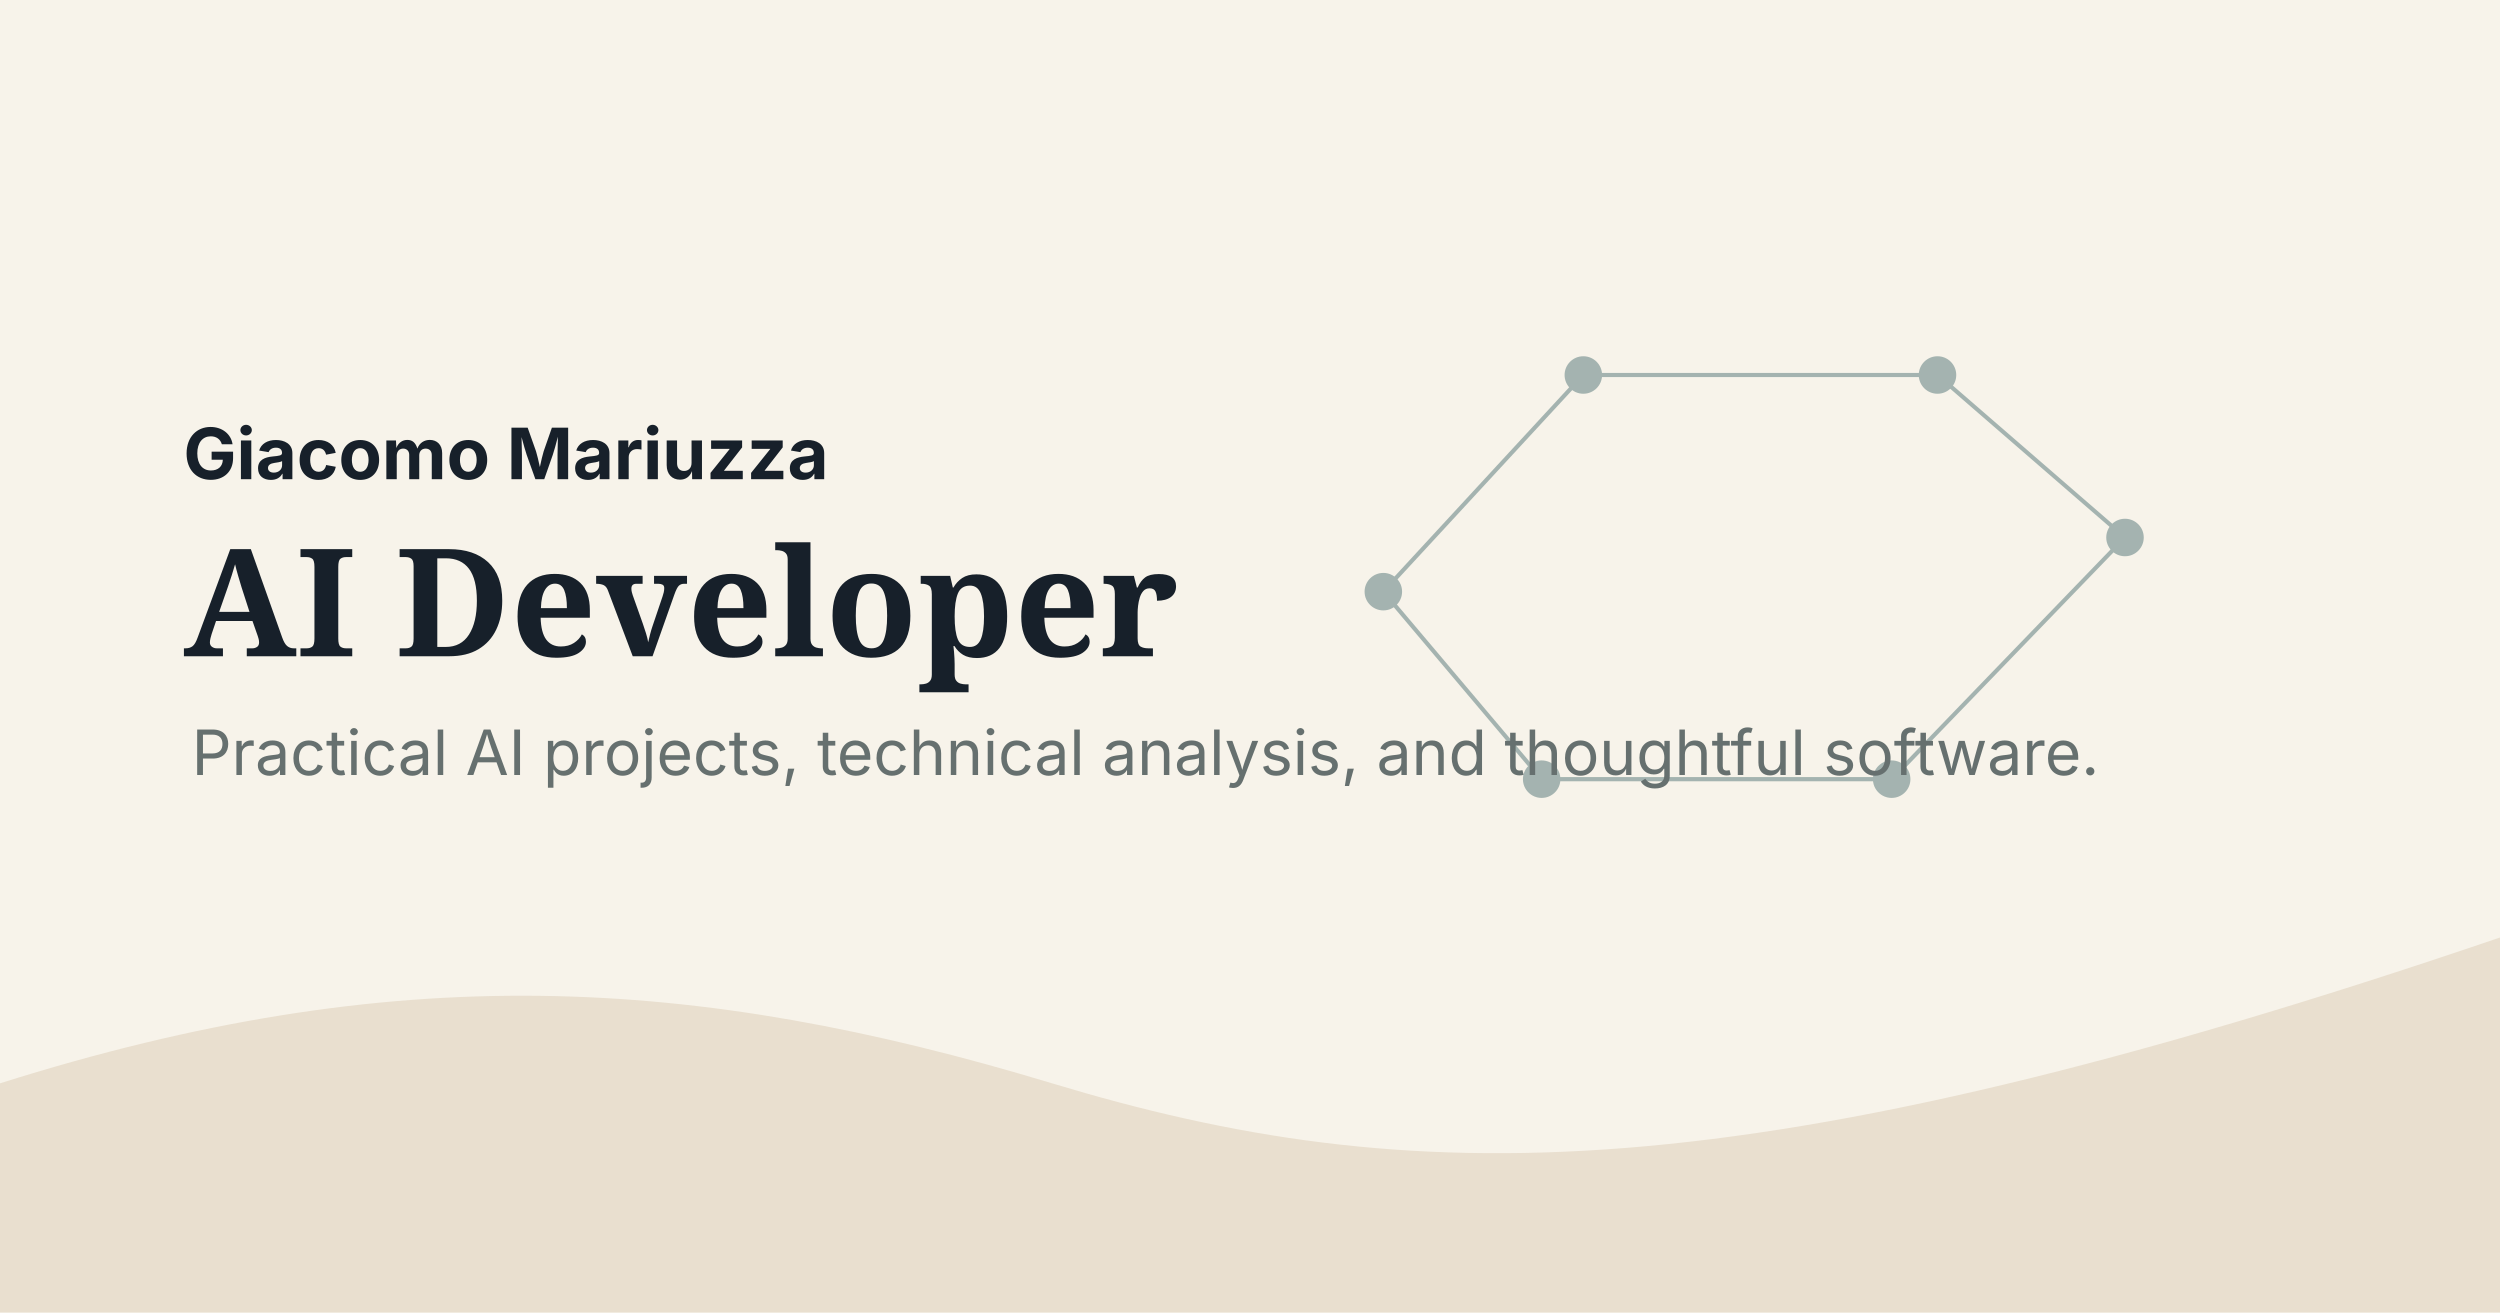
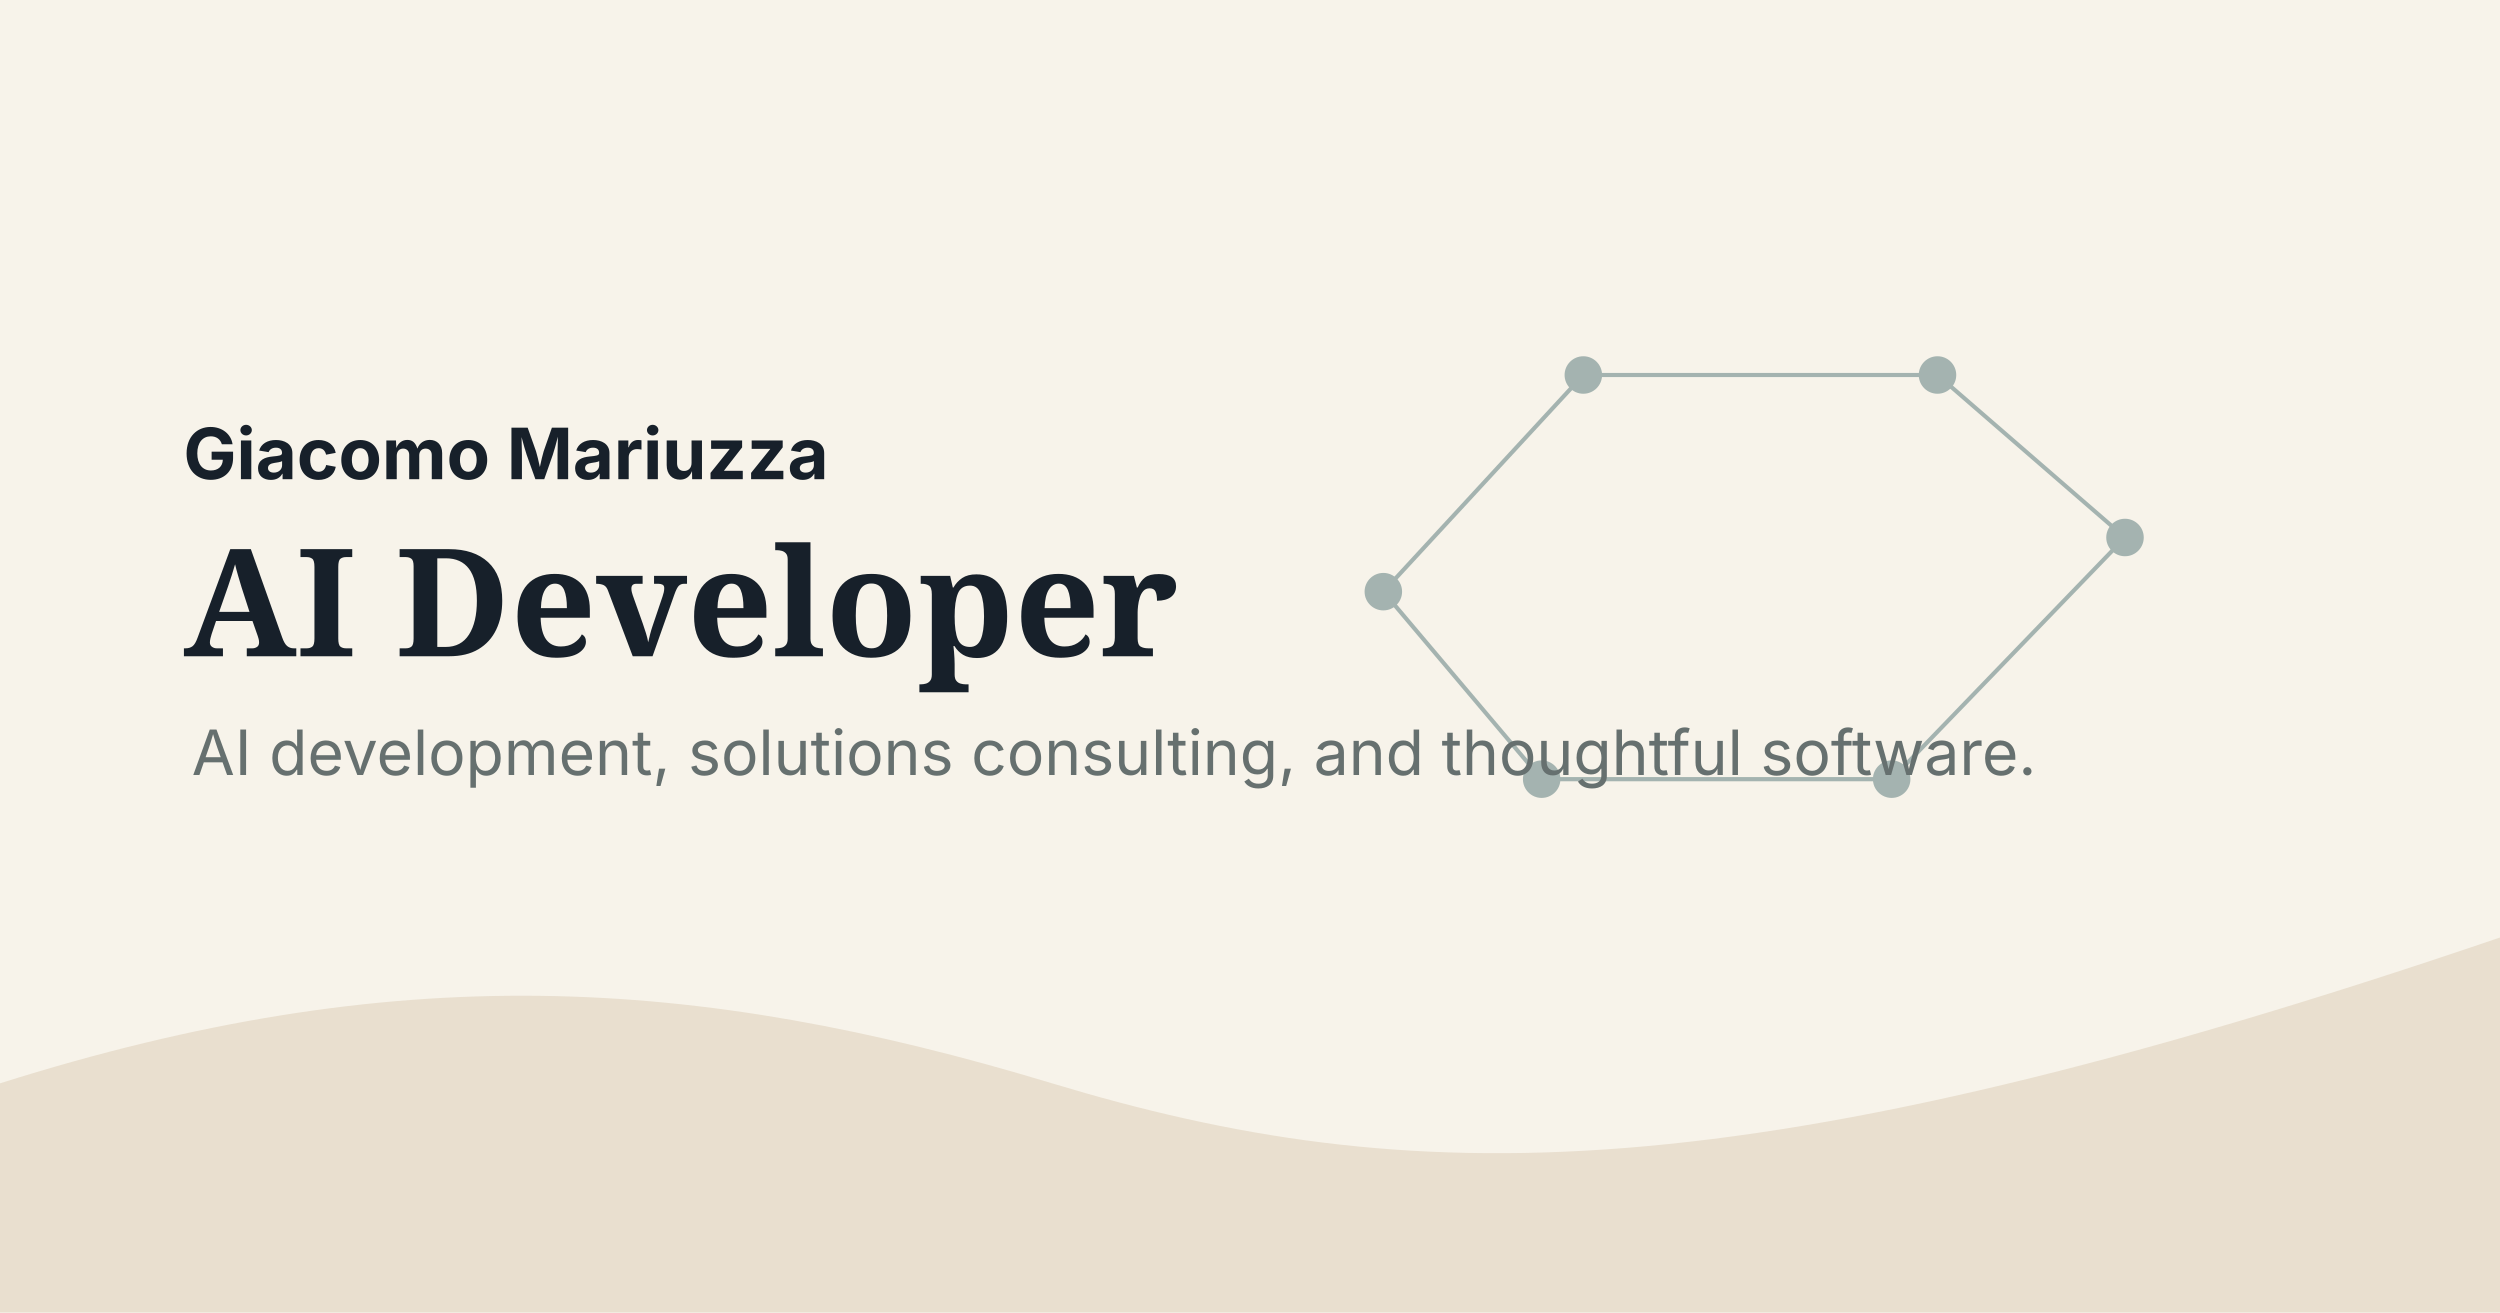
<svg xmlns="http://www.w3.org/2000/svg" width="1200" height="630" viewBox="0 0 1200 630">
  <rect width="1200" height="630" fill="#f7f3ea" />
  <path d="M0 520C190 460 333 468 505 520s331 54 695-70v180H0Z" fill="#e9dfcf" />
  <g opacity=".42" stroke="#315b5f" stroke-width="2" fill="none">
    <path d="M760 180h170l90 78-112 116H740l-76-90 96-104Z" />
    <circle cx="760" cy="180" r="8" fill="#315b5f" />
    <circle cx="930" cy="180" r="8" fill="#315b5f" />
    <circle cx="1020" cy="258" r="8" fill="#315b5f" />
    <circle cx="908" cy="374" r="8" fill="#315b5f" />
    <circle cx="740" cy="374" r="8" fill="#315b5f" />
    <circle cx="664" cy="284" r="8" fill="#315b5f" />
  </g>
  <text x="88" y="230" fill="#17202a" font-family="-apple-system,BlinkMacSystemFont,'Segoe UI',sans-serif" font-size="34" font-weight="700">Giacomo Mariuzza</text>
  <text x="88" y="315" fill="#17202a" font-family="Georgia,serif" font-size="72" font-weight="600">AI Developer</text>
-   <text x="92" y="372" fill="#66706f" font-family="-apple-system,BlinkMacSystemFont,'Segoe UI',sans-serif" font-size="30">Practical AI projects, technical analysis, and thoughtful software.</text>
+   <text x="92" y="372" fill="#66706f" font-family="-apple-system,BlinkMacSystemFont,'Segoe UI',sans-serif" font-size="30">AI development, solutions consulting, and thoughtful software.</text>
</svg>
